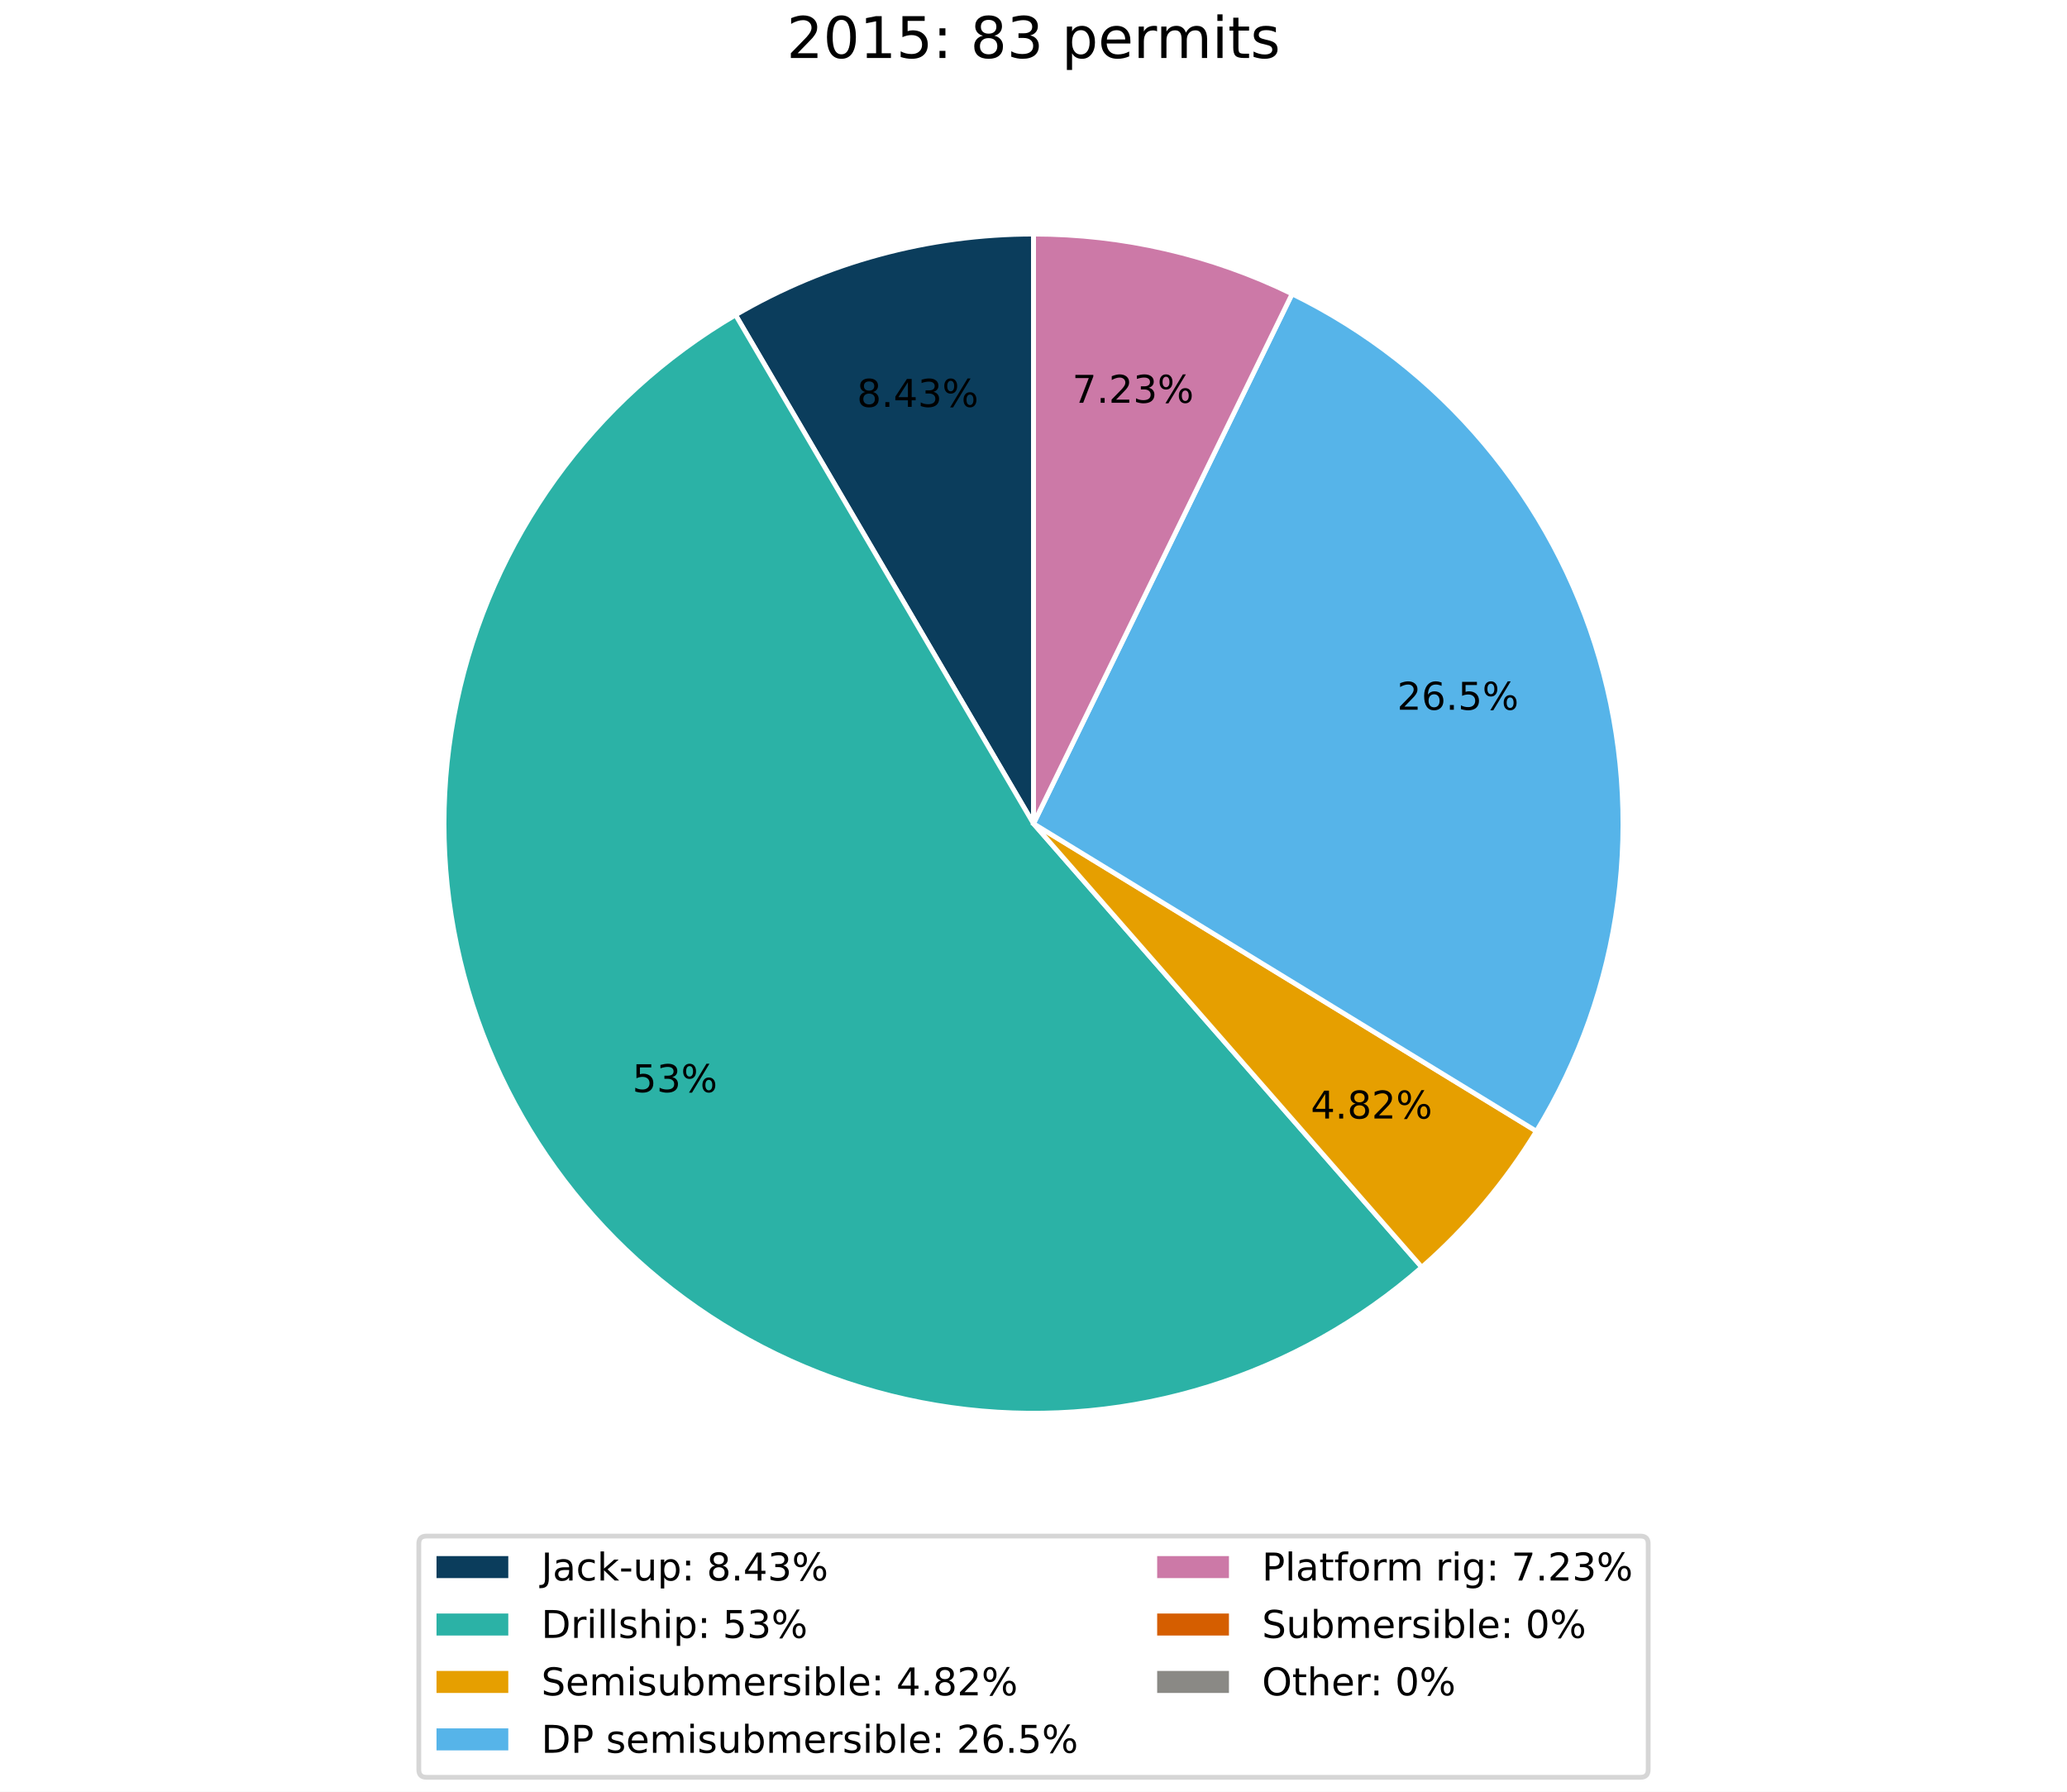
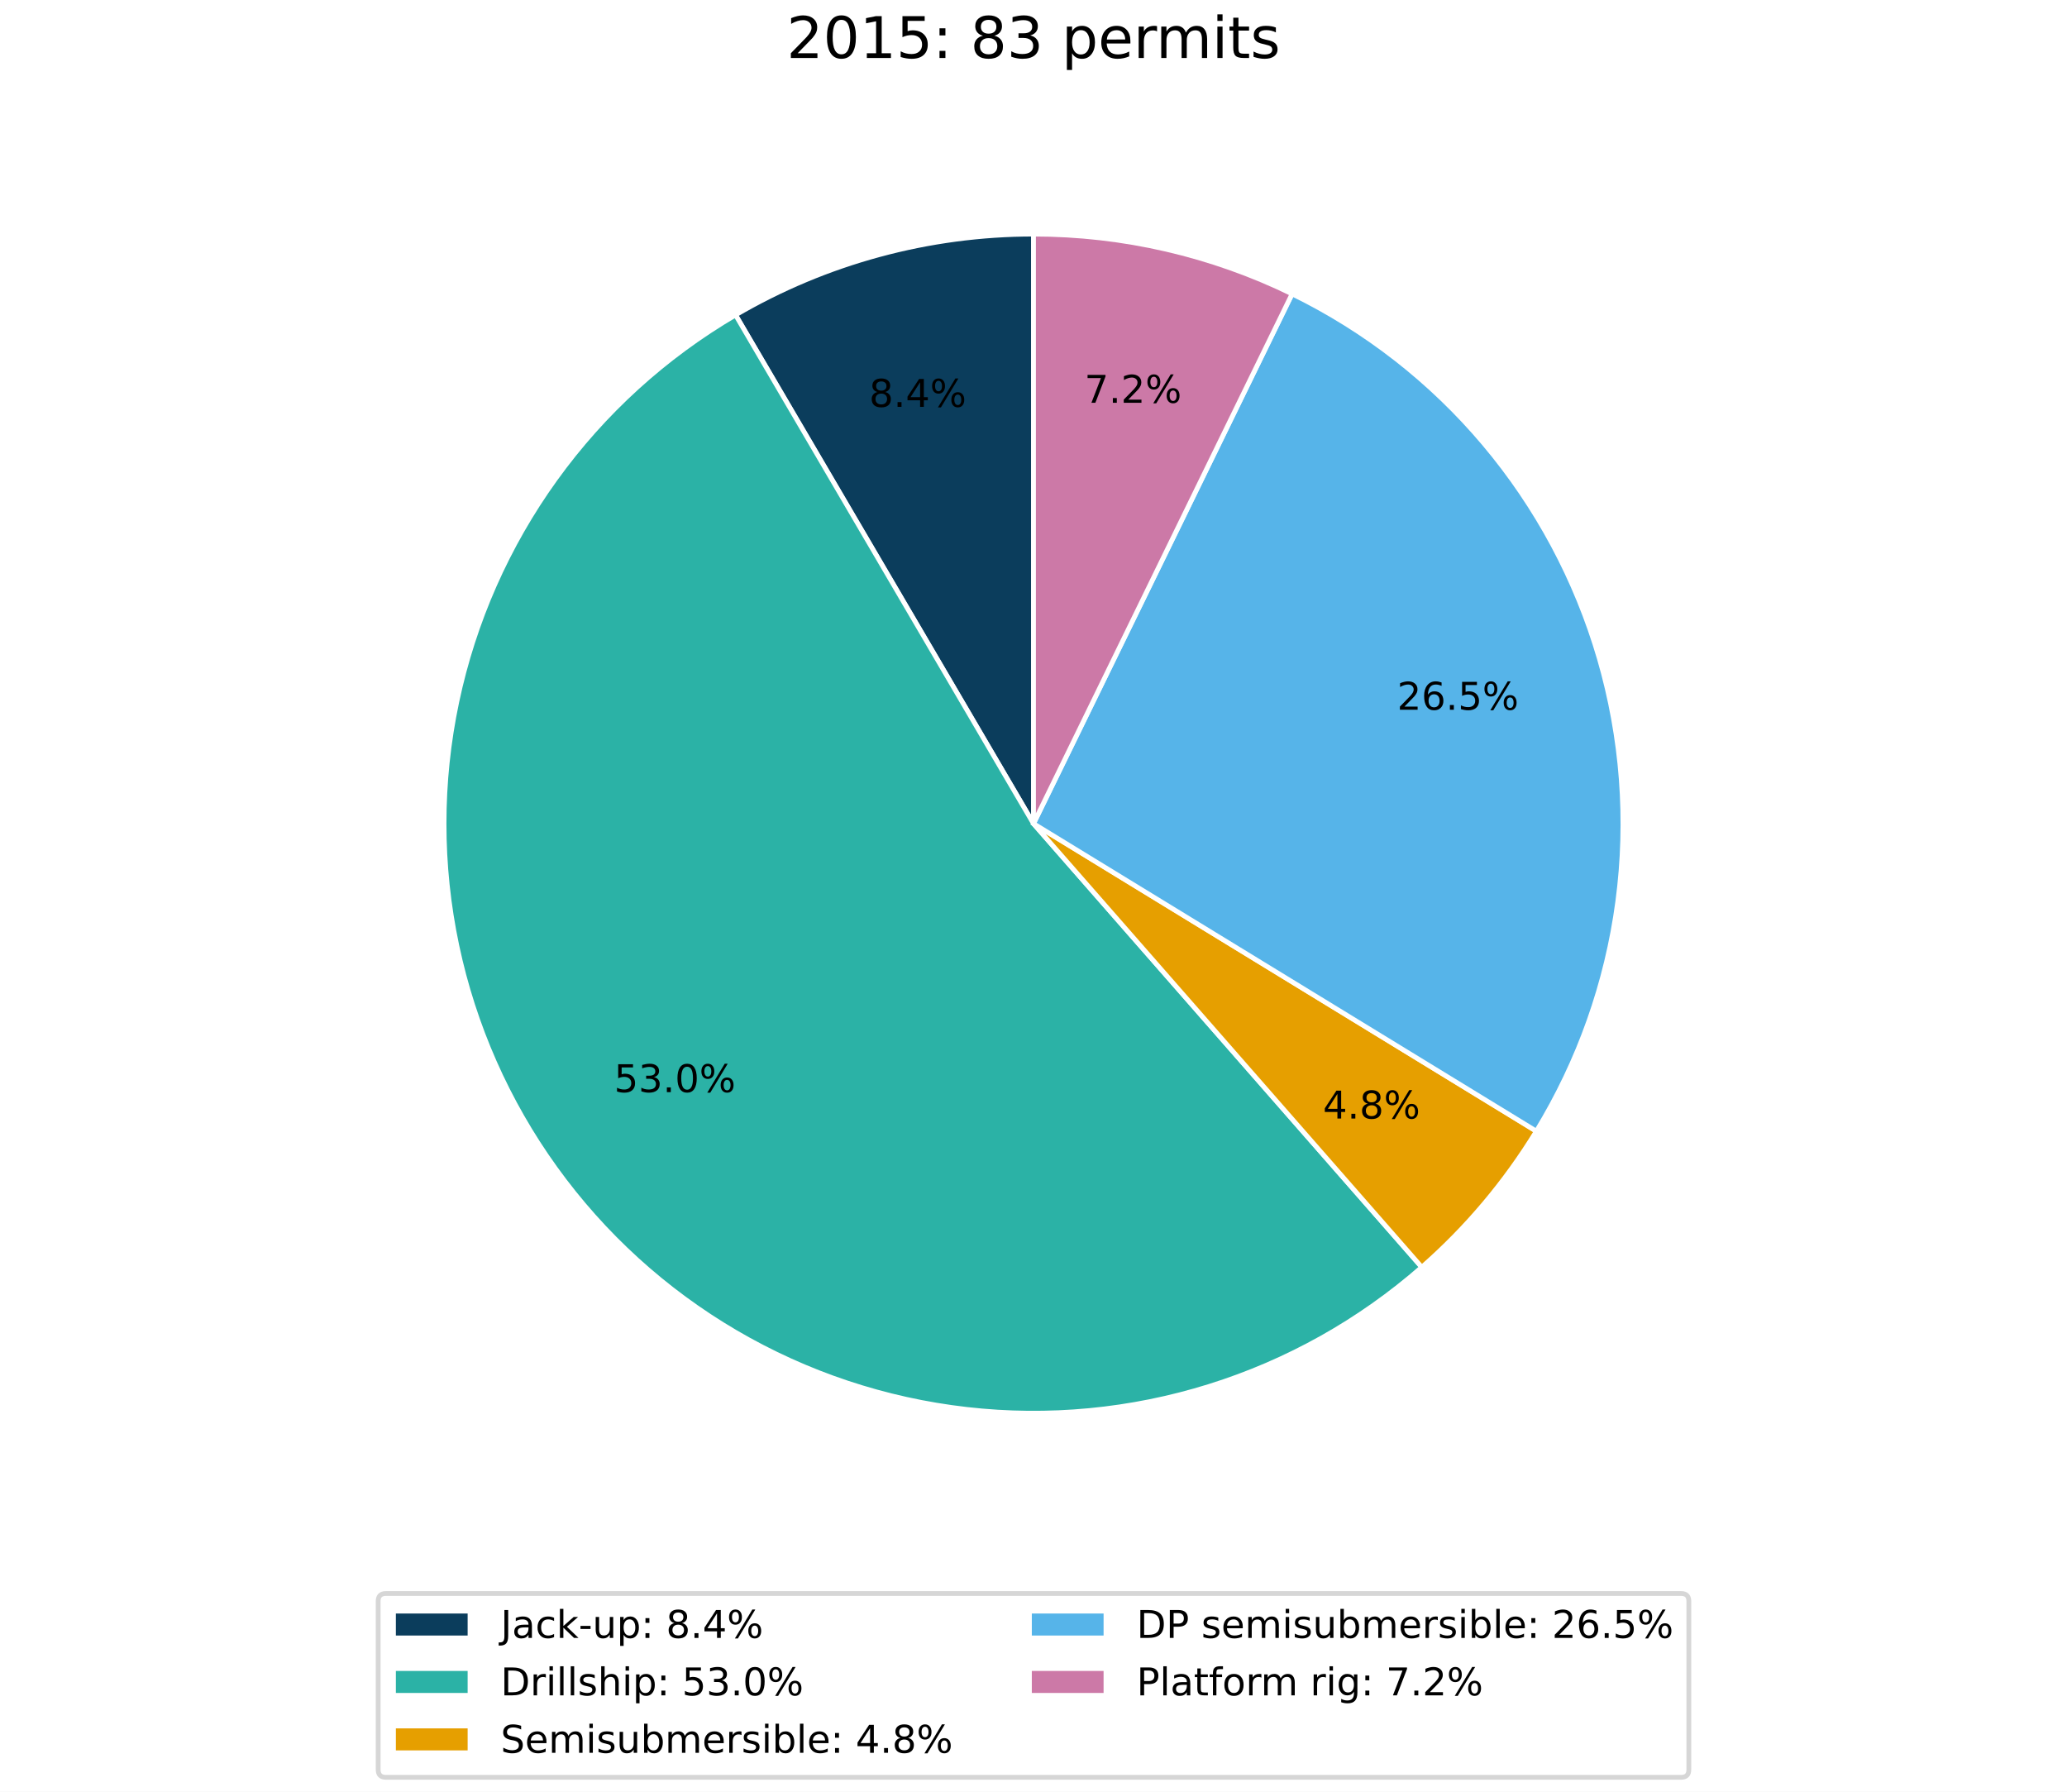
<svg xmlns="http://www.w3.org/2000/svg" xmlns:xlink="http://www.w3.org/1999/xlink" width="432pt" height="374.4pt" viewBox="0 0 432 374.4" version="1.1">
  <defs>
    <style type="text/css">*{stroke-linejoin: round; stroke-linecap: butt}</style>
  </defs>
  <g id="figure_1">
    <g id="patch_1">
      <path d="M 0 374.4 L 432 374.4 L 432 0 L 0 0 z " style="fill: #ffffff" />
    </g>
    <g id="axes_1">
      <g id="patch_2">
        <path d="M 216 48.917 C 205.104 48.917 194.256 50.363 183.74 53.216 C 173.224 56.069 163.132 60.305 153.731 65.813 L 216 172.112 z " style="fill: #0b3d5c; stroke: #ffffff; stroke-linejoin: miter" />
      </g>
      <g id="patch_3">
        <path d="M 153.731 65.813 C 138.925 74.486 126.093 86.158 116.06 100.078 C 106.026 113.998 99.011 129.862 95.465 146.651 C 91.918 163.44 91.918 180.785 95.465 197.574 C 99.011 214.363 106.026 230.227 116.06 244.147 C 126.093 258.067 138.925 269.739 153.731 278.412 C 168.536 287.085 184.992 292.57 202.041 294.514 C 219.09 296.459 236.358 294.82 252.737 289.703 C 269.115 284.586 284.245 276.103 297.155 264.8 L 216 172.112 z " style="fill: #2bb2a6; stroke: #ffffff; stroke-linejoin: miter" />
      </g>
      <g id="patch_4">
        <path d="M 297.155 264.8 C 301.835 260.702 306.198 256.256 310.206 251.499 C 314.215 246.743 317.857 241.689 321.102 236.382 L 216 172.112 z " style="fill: #e69f00; stroke: #ffffff; stroke-linejoin: miter" />
      </g>
      <g id="patch_5">
        <path d="M 321.102 236.382 C 330.054 221.743 335.849 205.394 338.116 188.385 C 340.382 171.376 339.071 154.08 334.265 137.608 C 329.459 121.135 321.264 105.847 310.206 92.726 C 299.149 79.604 285.471 68.937 270.052 61.408 L 216 172.112 z " style="fill: #56b4e9; stroke: #ffffff; stroke-linejoin: miter" />
      </g>
      <g id="patch_6">
        <path d="M 270.052 61.408 C 261.662 57.312 252.834 54.183 243.738 52.081 C 234.642 49.978 225.336 48.917 216 48.917 L 216 172.112 z " style="fill: #cc79a7; stroke: #ffffff; stroke-linejoin: miter" />
      </g>
-       <g id="patch_7">
-         <path d="M 216 48.917 C 216 48.917 216 48.917 216 48.917 L 216 172.112 z " style="fill: #d55e00; stroke: #ffffff; stroke-linejoin: miter" />
-       </g>
-       <g id="patch_8">
-         <path d="M 216 48.917 C 216 48.917 216 48.917 216 48.917 L 216 172.112 z " style="fill: #8a8985; stroke: #ffffff; stroke-linejoin: miter" />
-       </g>
      <g id="matplotlib.axis_1" />
      <g id="matplotlib.axis_2" />
      <g id="text_1">
-         <g transform="translate(179.0978 85.01835) scale(0.08 -0.08)">
+         <g transform="translate(181.6428 85.01835) scale(0.08 -0.08)">
          <defs>
            <path id="DejaVuSans-1b" d="M 2034 2216 Q 1584 2216 1326 1975 Q 1069 1734 1069 1313 Q 1069 891 1326 650 Q 1584 409 2034 409 Q 2484 409 2743 651 Q 3003 894 3003 1313 Q 3003 1734 2745 1975 Q 2488 2216 2034 2216 z M 1403 2484 Q 997 2584 770 2862 Q 544 3141 544 3541 Q 544 4100 942 4425 Q 1341 4750 2034 4750 Q 2731 4750 3128 4425 Q 3525 4100 3525 3541 Q 3525 3141 3298 2862 Q 3072 2584 2669 2484 Q 3125 2378 3379 2068 Q 3634 1759 3634 1313 Q 3634 634 3220 271 Q 2806 -91 2034 -91 Q 1263 -91 848 271 Q 434 634 434 1313 Q 434 1759 690 2068 Q 947 2378 1403 2484 z M 1172 3481 Q 1172 3119 1398 2916 Q 1625 2713 2034 2713 Q 2441 2713 2670 2916 Q 2900 3119 2900 3481 Q 2900 3844 2670 4047 Q 2441 4250 2034 4250 Q 1625 4250 1398 4047 Q 1172 3844 1172 3481 z " transform="scale(0.015625)" />
            <path id="DejaVuSans-11" d="M 684 794 L 1344 794 L 1344 0 L 684 0 L 684 794 z " transform="scale(0.015625)" />
            <path id="DejaVuSans-17" d="M 2419 4116 L 825 1625 L 2419 1625 L 2419 4116 z M 2253 4666 L 3047 4666 L 3047 1625 L 3713 1625 L 3713 1100 L 3047 1100 L 3047 0 L 2419 0 L 2419 1100 L 313 1100 L 313 1709 L 2253 4666 z " transform="scale(0.015625)" />
-             <path id="DejaVuSans-16" d="M 2597 2516 Q 3050 2419 3304 2112 Q 3559 1806 3559 1356 Q 3559 666 3084 287 Q 2609 -91 1734 -91 Q 1441 -91 1130 -33 Q 819 25 488 141 L 488 750 Q 750 597 1062 519 Q 1375 441 1716 441 Q 2309 441 2620 675 Q 2931 909 2931 1356 Q 2931 1769 2642 2001 Q 2353 2234 1838 2234 L 1294 2234 L 1294 2753 L 1863 2753 Q 2328 2753 2575 2939 Q 2822 3125 2822 3475 Q 2822 3834 2567 4026 Q 2313 4219 1838 4219 Q 1578 4219 1281 4162 Q 984 4106 628 3988 L 628 4550 Q 988 4650 1302 4700 Q 1616 4750 1894 4750 Q 2613 4750 3031 4423 Q 3450 4097 3450 3541 Q 3450 3153 3228 2886 Q 3006 2619 2597 2516 z " transform="scale(0.015625)" />
            <path id="DejaVuSans-8" d="M 4653 2053 Q 4381 2053 4226 1822 Q 4072 1591 4072 1178 Q 4072 772 4226 539 Q 4381 306 4653 306 Q 4919 306 5073 539 Q 5228 772 5228 1178 Q 5228 1588 5073 1820 Q 4919 2053 4653 2053 z M 4653 2450 Q 5147 2450 5437 2106 Q 5728 1763 5728 1178 Q 5728 594 5436 251 Q 5144 -91 4653 -91 Q 4153 -91 3862 251 Q 3572 594 3572 1178 Q 3572 1766 3864 2108 Q 4156 2450 4653 2450 z M 1428 4353 Q 1159 4353 1004 4120 Q 850 3888 850 3481 Q 850 3069 1003 2837 Q 1156 2606 1428 2606 Q 1700 2606 1854 2837 Q 2009 3069 2009 3481 Q 2009 3884 1853 4118 Q 1697 4353 1428 4353 z M 4250 4750 L 4750 4750 L 1831 -91 L 1331 -91 L 4250 4750 z M 1428 4750 Q 1922 4750 2215 4408 Q 2509 4066 2509 3481 Q 2509 2891 2217 2550 Q 1925 2209 1428 2209 Q 931 2209 642 2551 Q 353 2894 353 3481 Q 353 4063 643 4406 Q 934 4750 1428 4750 z " transform="scale(0.015625)" />
          </defs>
          <use xlink:href="#DejaVuSans-1b" />
          <use xlink:href="#DejaVuSans-11" transform="translate(63.625 0)" />
          <use xlink:href="#DejaVuSans-17" transform="translate(95.40625 0)" />
-           <use xlink:href="#DejaVuSans-16" transform="translate(159.0312 0)" />
-           <use xlink:href="#DejaVuSans-8" transform="translate(222.6562 0)" />
+           <use xlink:href="#DejaVuSans-8" transform="translate(159.0312 0)" />
        </g>
      </g>
      <g id="text_2">
-         <g transform="translate(132.154 228.2166) scale(0.08 -0.08)">
+         <g transform="translate(128.3378 228.2166) scale(0.08 -0.08)">
          <defs>
            <path id="DejaVuSans-18" d="M 691 4666 L 3169 4666 L 3169 4134 L 1269 4134 L 1269 2991 Q 1406 3038 1543 3061 Q 1681 3084 1819 3084 Q 2600 3084 3056 2656 Q 3513 2228 3513 1497 Q 3513 744 3044 326 Q 2575 -91 1722 -91 Q 1428 -91 1123 -41 Q 819 9 494 109 L 494 744 Q 775 591 1075 516 Q 1375 441 1709 441 Q 2250 441 2565 725 Q 2881 1009 2881 1497 Q 2881 1984 2565 2268 Q 2250 2553 1709 2553 Q 1456 2553 1204 2497 Q 953 2441 691 2322 L 691 4666 z " transform="scale(0.015625)" />
+             <path id="DejaVuSans-16" d="M 2597 2516 Q 3050 2419 3304 2112 Q 3559 1806 3559 1356 Q 3559 666 3084 287 Q 2609 -91 1734 -91 Q 1441 -91 1130 -33 Q 819 25 488 141 L 488 750 Q 750 597 1062 519 Q 1375 441 1716 441 Q 2309 441 2620 675 Q 2931 909 2931 1356 Q 2931 1769 2642 2001 Q 2353 2234 1838 2234 L 1294 2234 L 1294 2753 L 1863 2753 Q 2328 2753 2575 2939 Q 2822 3125 2822 3475 Q 2822 3834 2567 4026 Q 2313 4219 1838 4219 Q 1578 4219 1281 4162 Q 984 4106 628 3988 L 628 4550 Q 988 4650 1302 4700 Q 1616 4750 1894 4750 Q 2613 4750 3031 4423 Q 3450 4097 3450 3541 Q 3450 3153 3228 2886 Q 3006 2619 2597 2516 z " transform="scale(0.015625)" />
+             <path id="DejaVuSans-13" d="M 2034 4250 Q 1547 4250 1301 3770 Q 1056 3291 1056 2328 Q 1056 1369 1301 889 Q 1547 409 2034 409 Q 2525 409 2770 889 Q 3016 1369 3016 2328 Q 3016 3291 2770 3770 Q 2525 4250 2034 4250 z M 2034 4750 Q 2819 4750 3233 4129 Q 3647 3509 3647 2328 Q 3647 1150 3233 529 Q 2819 -91 2034 -91 Q 1250 -91 836 529 Q 422 1150 422 2328 Q 422 3509 836 4129 Q 1250 4750 2034 4750 z " transform="scale(0.015625)" />
          </defs>
          <use xlink:href="#DejaVuSans-18" />
          <use xlink:href="#DejaVuSans-16" transform="translate(63.625 0)" />
-           <use xlink:href="#DejaVuSans-8" transform="translate(127.25 0)" />
+           <use xlink:href="#DejaVuSans-11" transform="translate(127.25 0)" />
+           <use xlink:href="#DejaVuSans-13" transform="translate(159.0312 0)" />
+           <use xlink:href="#DejaVuSans-8" transform="translate(222.6562 0)" />
        </g>
      </g>
      <g id="text_3">
-         <g transform="translate(273.9479 233.7306) scale(0.08 -0.08)">
-           <defs>
-             <path id="DejaVuSans-15" d="M 1228 531 L 3431 531 L 3431 0 L 469 0 L 469 531 Q 828 903 1448 1529 Q 2069 2156 2228 2338 Q 2531 2678 2651 2914 Q 2772 3150 2772 3378 Q 2772 3750 2511 3984 Q 2250 4219 1831 4219 Q 1534 4219 1204 4116 Q 875 4013 500 3803 L 500 4441 Q 881 4594 1212 4672 Q 1544 4750 1819 4750 Q 2544 4750 2975 4387 Q 3406 4025 3406 3419 Q 3406 3131 3298 2873 Q 3191 2616 2906 2266 Q 2828 2175 2409 1742 Q 1991 1309 1228 531 z " transform="scale(0.015625)" />
-           </defs>
+         <g transform="translate(276.4929 233.7306) scale(0.08 -0.08)">
          <use xlink:href="#DejaVuSans-17" />
          <use xlink:href="#DejaVuSans-11" transform="translate(63.625 0)" />
          <use xlink:href="#DejaVuSans-1b" transform="translate(95.40625 0)" />
-           <use xlink:href="#DejaVuSans-15" transform="translate(159.0312 0)" />
-           <use xlink:href="#DejaVuSans-8" transform="translate(222.6562 0)" />
+           <use xlink:href="#DejaVuSans-8" transform="translate(159.0312 0)" />
        </g>
      </g>
      <g id="text_4">
        <g transform="translate(291.9915 148.3121) scale(0.08 -0.08)">
          <defs>
+             <path id="DejaVuSans-15" d="M 1228 531 L 3431 531 L 3431 0 L 469 0 L 469 531 Q 828 903 1448 1529 Q 2069 2156 2228 2338 Q 2531 2678 2651 2914 Q 2772 3150 2772 3378 Q 2772 3750 2511 3984 Q 2250 4219 1831 4219 Q 1534 4219 1204 4116 Q 875 4013 500 3803 L 500 4441 Q 881 4594 1212 4672 Q 1544 4750 1819 4750 Q 2544 4750 2975 4387 Q 3406 4025 3406 3419 Q 3406 3131 3298 2873 Q 3191 2616 2906 2266 Q 2828 2175 2409 1742 Q 1991 1309 1228 531 z " transform="scale(0.015625)" />
            <path id="DejaVuSans-19" d="M 2113 2584 Q 1688 2584 1439 2293 Q 1191 2003 1191 1497 Q 1191 994 1439 701 Q 1688 409 2113 409 Q 2538 409 2786 701 Q 3034 994 3034 1497 Q 3034 2003 2786 2293 Q 2538 2584 2113 2584 z M 3366 4563 L 3366 3988 Q 3128 4100 2886 4159 Q 2644 4219 2406 4219 Q 1781 4219 1451 3797 Q 1122 3375 1075 2522 Q 1259 2794 1537 2939 Q 1816 3084 2150 3084 Q 2853 3084 3261 2657 Q 3669 2231 3669 1497 Q 3669 778 3244 343 Q 2819 -91 2113 -91 Q 1303 -91 875 529 Q 447 1150 447 2328 Q 447 3434 972 4092 Q 1497 4750 2381 4750 Q 2619 4750 2861 4703 Q 3103 4656 3366 4563 z " transform="scale(0.015625)" />
          </defs>
          <use xlink:href="#DejaVuSans-15" />
          <use xlink:href="#DejaVuSans-19" transform="translate(63.625 0)" />
          <use xlink:href="#DejaVuSans-11" transform="translate(127.25 0)" />
          <use xlink:href="#DejaVuSans-18" transform="translate(159.0312 0)" />
          <use xlink:href="#DejaVuSans-8" transform="translate(222.6562 0)" />
        </g>
      </g>
      <g id="text_5">
-         <g transform="translate(224.0967 84.16663) scale(0.08 -0.08)">
+         <g transform="translate(226.6417 84.16663) scale(0.08 -0.08)">
          <defs>
            <path id="DejaVuSans-1a" d="M 525 4666 L 3525 4666 L 3525 4397 L 1831 0 L 1172 0 L 2766 4134 L 525 4134 L 525 4666 z " transform="scale(0.015625)" />
          </defs>
          <use xlink:href="#DejaVuSans-1a" />
          <use xlink:href="#DejaVuSans-11" transform="translate(63.625 0)" />
          <use xlink:href="#DejaVuSans-15" transform="translate(95.40625 0)" />
-           <use xlink:href="#DejaVuSans-16" transform="translate(159.0312 0)" />
-           <use xlink:href="#DejaVuSans-8" transform="translate(222.6562 0)" />
+           <use xlink:href="#DejaVuSans-8" transform="translate(159.0312 0)" />
        </g>
      </g>
      <g id="text_6">
        <g transform="translate(164.4084 12.11837) scale(0.12 -0.12)">
          <defs>
-             <path id="DejaVuSans-13" d="M 2034 4250 Q 1547 4250 1301 3770 Q 1056 3291 1056 2328 Q 1056 1369 1301 889 Q 1547 409 2034 409 Q 2525 409 2770 889 Q 3016 1369 3016 2328 Q 3016 3291 2770 3770 Q 2525 4250 2034 4250 z M 2034 4750 Q 2819 4750 3233 4129 Q 3647 3509 3647 2328 Q 3647 1150 3233 529 Q 2819 -91 2034 -91 Q 1250 -91 836 529 Q 422 1150 422 2328 Q 422 3509 836 4129 Q 1250 4750 2034 4750 z " transform="scale(0.015625)" />
            <path id="DejaVuSans-14" d="M 794 531 L 1825 531 L 1825 4091 L 703 3866 L 703 4441 L 1819 4666 L 2450 4666 L 2450 531 L 3481 531 L 3481 0 L 794 0 L 794 531 z " transform="scale(0.015625)" />
            <path id="DejaVuSans-1d" d="M 750 794 L 1409 794 L 1409 0 L 750 0 L 750 794 z M 750 3309 L 1409 3309 L 1409 2516 L 750 2516 L 750 3309 z " transform="scale(0.015625)" />
            <path id="DejaVuSans-3" transform="scale(0.015625)" />
            <path id="DejaVuSans-53" d="M 1159 525 L 1159 -1331 L 581 -1331 L 581 3500 L 1159 3500 L 1159 2969 Q 1341 3281 1617 3432 Q 1894 3584 2278 3584 Q 2916 3584 3314 3078 Q 3713 2572 3713 1747 Q 3713 922 3314 415 Q 2916 -91 2278 -91 Q 1894 -91 1617 61 Q 1341 213 1159 525 z M 3116 1747 Q 3116 2381 2855 2742 Q 2594 3103 2138 3103 Q 1681 3103 1420 2742 Q 1159 2381 1159 1747 Q 1159 1113 1420 752 Q 1681 391 2138 391 Q 2594 391 2855 752 Q 3116 1113 3116 1747 z " transform="scale(0.015625)" />
            <path id="DejaVuSans-48" d="M 3597 1894 L 3597 1613 L 953 1613 Q 991 1019 1311 708 Q 1631 397 2203 397 Q 2534 397 2845 478 Q 3156 559 3463 722 L 3463 178 Q 3153 47 2828 -22 Q 2503 -91 2169 -91 Q 1331 -91 842 396 Q 353 884 353 1716 Q 353 2575 817 3079 Q 1281 3584 2069 3584 Q 2775 3584 3186 3129 Q 3597 2675 3597 1894 z M 3022 2063 Q 3016 2534 2758 2815 Q 2500 3097 2075 3097 Q 1594 3097 1305 2825 Q 1016 2553 972 2059 L 3022 2063 z " transform="scale(0.015625)" />
            <path id="DejaVuSans-55" d="M 2631 2963 Q 2534 3019 2420 3045 Q 2306 3072 2169 3072 Q 1681 3072 1420 2755 Q 1159 2438 1159 1844 L 1159 0 L 581 0 L 581 3500 L 1159 3500 L 1159 2956 Q 1341 3275 1631 3429 Q 1922 3584 2338 3584 Q 2397 3584 2469 3576 Q 2541 3569 2628 3553 L 2631 2963 z " transform="scale(0.015625)" />
            <path id="DejaVuSans-50" d="M 3328 2828 Q 3544 3216 3844 3400 Q 4144 3584 4550 3584 Q 5097 3584 5394 3201 Q 5691 2819 5691 2113 L 5691 0 L 5113 0 L 5113 2094 Q 5113 2597 4934 2840 Q 4756 3084 4391 3084 Q 3944 3084 3684 2787 Q 3425 2491 3425 1978 L 3425 0 L 2847 0 L 2847 2094 Q 2847 2600 2669 2842 Q 2491 3084 2119 3084 Q 1678 3084 1418 2786 Q 1159 2488 1159 1978 L 1159 0 L 581 0 L 581 3500 L 1159 3500 L 1159 2956 Q 1356 3278 1631 3431 Q 1906 3584 2284 3584 Q 2666 3584 2933 3390 Q 3200 3197 3328 2828 z " transform="scale(0.015625)" />
            <path id="DejaVuSans-4c" d="M 603 3500 L 1178 3500 L 1178 0 L 603 0 L 603 3500 z M 603 4863 L 1178 4863 L 1178 4134 L 603 4134 L 603 4863 z " transform="scale(0.015625)" />
            <path id="DejaVuSans-57" d="M 1172 4494 L 1172 3500 L 2356 3500 L 2356 3053 L 1172 3053 L 1172 1153 Q 1172 725 1289 603 Q 1406 481 1766 481 L 2356 481 L 2356 0 L 1766 0 Q 1100 0 847 248 Q 594 497 594 1153 L 594 3053 L 172 3053 L 172 3500 L 594 3500 L 594 4494 L 1172 4494 z " transform="scale(0.015625)" />
            <path id="DejaVuSans-56" d="M 2834 3397 L 2834 2853 Q 2591 2978 2328 3040 Q 2066 3103 1784 3103 Q 1356 3103 1142 2972 Q 928 2841 928 2578 Q 928 2378 1081 2264 Q 1234 2150 1697 2047 L 1894 2003 Q 2506 1872 2764 1633 Q 3022 1394 3022 966 Q 3022 478 2636 193 Q 2250 -91 1575 -91 Q 1294 -91 989 -36 Q 684 19 347 128 L 347 722 Q 666 556 975 473 Q 1284 391 1588 391 Q 1994 391 2212 530 Q 2431 669 2431 922 Q 2431 1156 2273 1281 Q 2116 1406 1581 1522 L 1381 1569 Q 847 1681 609 1914 Q 372 2147 372 2553 Q 372 3047 722 3315 Q 1072 3584 1716 3584 Q 2034 3584 2315 3537 Q 2597 3491 2834 3397 z " transform="scale(0.015625)" />
          </defs>
          <use xlink:href="#DejaVuSans-15" />
          <use xlink:href="#DejaVuSans-13" transform="translate(63.625 0)" />
          <use xlink:href="#DejaVuSans-14" transform="translate(127.25 0)" />
          <use xlink:href="#DejaVuSans-18" transform="translate(190.875 0)" />
          <use xlink:href="#DejaVuSans-1d" transform="translate(254.5 0)" />
          <use xlink:href="#DejaVuSans-3" transform="translate(288.1875 0)" />
          <use xlink:href="#DejaVuSans-1b" transform="translate(319.9688 0)" />
          <use xlink:href="#DejaVuSans-16" transform="translate(383.5938 0)" />
          <use xlink:href="#DejaVuSans-3" transform="translate(447.2188 0)" />
          <use xlink:href="#DejaVuSans-53" transform="translate(479 0)" />
          <use xlink:href="#DejaVuSans-48" transform="translate(542.4844 0)" />
          <use xlink:href="#DejaVuSans-55" transform="translate(604.0156 0)" />
          <use xlink:href="#DejaVuSans-50" transform="translate(643.375 0)" />
          <use xlink:href="#DejaVuSans-4c" transform="translate(740.7812 0)" />
          <use xlink:href="#DejaVuSans-57" transform="translate(768.5625 0)" />
          <use xlink:href="#DejaVuSans-56" transform="translate(807.7656 0)" />
        </g>
      </g>
      <g id="legend_1">
-         <g id="patch_9">
-           <path d="M 89.131 371.385 L 342.869 371.385 Q 344.469 371.385 344.469 369.785 L 344.469 322.582 Q 344.469 320.982 342.869 320.982 L 89.131 320.982 Q 87.531 320.982 87.531 322.582 L 87.531 369.785 Q 87.531 371.385 89.131 371.385 z " style="fill: #ffffff; opacity: 0.8; stroke: #cccccc; stroke-linejoin: miter" />
-         </g>
-         <g id="patch_10">
-           <path d="M 90.731 330.261 L 106.731 330.261 L 106.731 324.661 L 90.731 324.661 z " style="fill: #0b3d5c; stroke: #ffffff; stroke-linejoin: miter" />
+         <g id="patch_7">
+           <path d="M 80.636 371.385 L 351.364 371.385 Q 352.964 371.385 352.964 369.785 L 352.964 334.583 Q 352.964 332.983 351.364 332.983 L 80.636 332.983 Q 79.036 332.983 79.036 334.583 L 79.036 369.785 Q 79.036 371.385 80.636 371.385 z " style="fill: #ffffff; opacity: 0.8; stroke: #cccccc; stroke-linejoin: miter" />
+         </g>
+         <g id="patch_8">
+           <path d="M 82.236 342.262 L 98.236 342.262 L 98.236 336.662 L 82.236 336.662 z " style="fill: #0b3d5c; stroke: #ffffff; stroke-linejoin: miter" />
        </g>
        <g id="text_7">
-           <g transform="translate(113.1312 330.261) scale(0.08 -0.08)">
+           <g transform="translate(104.6363 342.2616) scale(0.08 -0.08)">
            <defs>
              <path id="DejaVuSans-2d" d="M 628 4666 L 1259 4666 L 1259 325 Q 1259 -519 939 -900 Q 619 -1281 -91 -1281 L -331 -1281 L -331 -750 L -134 -750 Q 284 -750 456 -515 Q 628 -281 628 325 L 628 4666 z " transform="scale(0.015625)" />
              <path id="DejaVuSans-44" d="M 2194 1759 Q 1497 1759 1228 1600 Q 959 1441 959 1056 Q 959 750 1161 570 Q 1363 391 1709 391 Q 2188 391 2477 730 Q 2766 1069 2766 1631 L 2766 1759 L 2194 1759 z M 3341 1997 L 3341 0 L 2766 0 L 2766 531 Q 2569 213 2275 61 Q 1981 -91 1556 -91 Q 1019 -91 701 211 Q 384 513 384 1019 Q 384 1609 779 1909 Q 1175 2209 1959 2209 L 2766 2209 L 2766 2266 Q 2766 2663 2505 2880 Q 2244 3097 1772 3097 Q 1472 3097 1187 3025 Q 903 2953 641 2809 L 641 3341 Q 956 3463 1253 3523 Q 1550 3584 1831 3584 Q 2591 3584 2966 3190 Q 3341 2797 3341 1997 z " transform="scale(0.015625)" />
              <path id="DejaVuSans-46" d="M 3122 3366 L 3122 2828 Q 2878 2963 2633 3030 Q 2388 3097 2138 3097 Q 1578 3097 1268 2742 Q 959 2388 959 1747 Q 959 1106 1268 751 Q 1578 397 2138 397 Q 2388 397 2633 464 Q 2878 531 3122 666 L 3122 134 Q 2881 22 2623 -34 Q 2366 -91 2075 -91 Q 1284 -91 818 406 Q 353 903 353 1747 Q 353 2603 823 3093 Q 1294 3584 2113 3584 Q 2378 3584 2631 3529 Q 2884 3475 3122 3366 z " transform="scale(0.015625)" />
              <path id="DejaVuSans-4e" d="M 581 4863 L 1159 4863 L 1159 1991 L 2875 3500 L 3609 3500 L 1753 1863 L 3688 0 L 2938 0 L 1159 1709 L 1159 0 L 581 0 L 581 4863 z " transform="scale(0.015625)" />
              <path id="DejaVuSans-10" d="M 313 2009 L 1997 2009 L 1997 1497 L 313 1497 L 313 2009 z " transform="scale(0.015625)" />
              <path id="DejaVuSans-58" d="M 544 1381 L 544 3500 L 1119 3500 L 1119 1403 Q 1119 906 1312 657 Q 1506 409 1894 409 Q 2359 409 2629 706 Q 2900 1003 2900 1516 L 2900 3500 L 3475 3500 L 3475 0 L 2900 0 L 2900 538 Q 2691 219 2414 64 Q 2138 -91 1772 -91 Q 1169 -91 856 284 Q 544 659 544 1381 z M 1991 3584 L 1991 3584 z " transform="scale(0.015625)" />
            </defs>
            <use xlink:href="#DejaVuSans-2d" />
            <use xlink:href="#DejaVuSans-44" transform="translate(29.5 0)" />
            <use xlink:href="#DejaVuSans-46" transform="translate(90.78125 0)" />
            <use xlink:href="#DejaVuSans-4e" transform="translate(145.7656 0)" />
            <use xlink:href="#DejaVuSans-10" transform="translate(203.6719 0)" />
            <use xlink:href="#DejaVuSans-58" transform="translate(239.75 0)" />
            <use xlink:href="#DejaVuSans-53" transform="translate(303.125 0)" />
            <use xlink:href="#DejaVuSans-1d" transform="translate(366.6094 0)" />
            <use xlink:href="#DejaVuSans-3" transform="translate(400.2969 0)" />
            <use xlink:href="#DejaVuSans-1b" transform="translate(432.0781 0)" />
            <use xlink:href="#DejaVuSans-11" transform="translate(495.7031 0)" />
            <use xlink:href="#DejaVuSans-17" transform="translate(527.4844 0)" />
-             <use xlink:href="#DejaVuSans-16" transform="translate(591.1094 0)" />
-             <use xlink:href="#DejaVuSans-8" transform="translate(654.7344 0)" />
-           </g>
-         </g>
-         <g id="patch_11">
-           <path d="M 90.731 342.262 L 106.731 342.262 L 106.731 336.662 L 90.731 336.662 z " style="fill: #2bb2a6; stroke: #ffffff; stroke-linejoin: miter" />
+             <use xlink:href="#DejaVuSans-8" transform="translate(591.1094 0)" />
+           </g>
+         </g>
+         <g id="patch_9">
+           <path d="M 82.236 354.262 L 98.236 354.262 L 98.236 348.662 L 82.236 348.662 z " style="fill: #2bb2a6; stroke: #ffffff; stroke-linejoin: miter" />
        </g>
        <g id="text_8">
-           <g transform="translate(113.1312 342.2616) scale(0.08 -0.08)">
+           <g transform="translate(104.6363 354.2622) scale(0.08 -0.08)">
            <defs>
              <path id="DejaVuSans-27" d="M 1259 4147 L 1259 519 L 2022 519 Q 2988 519 3436 956 Q 3884 1394 3884 2338 Q 3884 3275 3436 3711 Q 2988 4147 2022 4147 L 1259 4147 z M 628 4666 L 1925 4666 Q 3281 4666 3915 4102 Q 4550 3538 4550 2338 Q 4550 1131 3912 565 Q 3275 0 1925 0 L 628 0 L 628 4666 z " transform="scale(0.015625)" />
              <path id="DejaVuSans-4f" d="M 603 4863 L 1178 4863 L 1178 0 L 603 0 L 603 4863 z " transform="scale(0.015625)" />
              <path id="DejaVuSans-4b" d="M 3513 2113 L 3513 0 L 2938 0 L 2938 2094 Q 2938 2591 2744 2837 Q 2550 3084 2163 3084 Q 1697 3084 1428 2787 Q 1159 2491 1159 1978 L 1159 0 L 581 0 L 581 4863 L 1159 4863 L 1159 2956 Q 1366 3272 1645 3428 Q 1925 3584 2291 3584 Q 2894 3584 3203 3211 Q 3513 2838 3513 2113 z " transform="scale(0.015625)" />
            </defs>
            <use xlink:href="#DejaVuSans-27" />
            <use xlink:href="#DejaVuSans-55" transform="translate(77 0)" />
            <use xlink:href="#DejaVuSans-4c" transform="translate(118.1094 0)" />
            <use xlink:href="#DejaVuSans-4f" transform="translate(145.8906 0)" />
            <use xlink:href="#DejaVuSans-4f" transform="translate(173.6719 0)" />
            <use xlink:href="#DejaVuSans-56" transform="translate(201.4531 0)" />
            <use xlink:href="#DejaVuSans-4b" transform="translate(253.5469 0)" />
            <use xlink:href="#DejaVuSans-4c" transform="translate(316.9219 0)" />
            <use xlink:href="#DejaVuSans-53" transform="translate(344.7031 0)" />
            <use xlink:href="#DejaVuSans-1d" transform="translate(408.1875 0)" />
            <use xlink:href="#DejaVuSans-3" transform="translate(441.875 0)" />
            <use xlink:href="#DejaVuSans-18" transform="translate(473.6562 0)" />
            <use xlink:href="#DejaVuSans-16" transform="translate(537.2812 0)" />
-             <use xlink:href="#DejaVuSans-8" transform="translate(600.9062 0)" />
-           </g>
-         </g>
-         <g id="patch_12">
-           <path d="M 90.731 354.262 L 106.731 354.262 L 106.731 348.662 L 90.731 348.662 z " style="fill: #e69f00; stroke: #ffffff; stroke-linejoin: miter" />
+             <use xlink:href="#DejaVuSans-11" transform="translate(600.9062 0)" />
+             <use xlink:href="#DejaVuSans-13" transform="translate(632.6875 0)" />
+             <use xlink:href="#DejaVuSans-8" transform="translate(696.3125 0)" />
+           </g>
+         </g>
+         <g id="patch_10">
+           <path d="M 82.236 366.263 L 98.236 366.263 L 98.236 360.663 L 82.236 360.663 z " style="fill: #e69f00; stroke: #ffffff; stroke-linejoin: miter" />
        </g>
        <g id="text_9">
-           <g transform="translate(113.1312 354.2622) scale(0.08 -0.08)">
+           <g transform="translate(104.6363 366.2629) scale(0.08 -0.08)">
            <defs>
              <path id="DejaVuSans-36" d="M 3425 4513 L 3425 3897 Q 3066 4069 2747 4153 Q 2428 4238 2131 4238 Q 1616 4238 1336 4038 Q 1056 3838 1056 3469 Q 1056 3159 1242 3001 Q 1428 2844 1947 2747 L 2328 2669 Q 3034 2534 3370 2195 Q 3706 1856 3706 1288 Q 3706 609 3251 259 Q 2797 -91 1919 -91 Q 1588 -91 1214 -16 Q 841 59 441 206 L 441 856 Q 825 641 1194 531 Q 1563 422 1919 422 Q 2459 422 2753 634 Q 3047 847 3047 1241 Q 3047 1584 2836 1778 Q 2625 1972 2144 2069 L 1759 2144 Q 1053 2284 737 2584 Q 422 2884 422 3419 Q 422 4038 858 4394 Q 1294 4750 2059 4750 Q 2388 4750 2728 4690 Q 3069 4631 3425 4513 z " transform="scale(0.015625)" />
              <path id="DejaVuSans-45" d="M 3116 1747 Q 3116 2381 2855 2742 Q 2594 3103 2138 3103 Q 1681 3103 1420 2742 Q 1159 2381 1159 1747 Q 1159 1113 1420 752 Q 1681 391 2138 391 Q 2594 391 2855 752 Q 3116 1113 3116 1747 z M 1159 2969 Q 1341 3281 1617 3432 Q 1894 3584 2278 3584 Q 2916 3584 3314 3078 Q 3713 2572 3713 1747 Q 3713 922 3314 415 Q 2916 -91 2278 -91 Q 1894 -91 1617 61 Q 1341 213 1159 525 L 1159 0 L 581 0 L 581 4863 L 1159 4863 L 1159 2969 z " transform="scale(0.015625)" />
            </defs>
            <use xlink:href="#DejaVuSans-36" />
            <use xlink:href="#DejaVuSans-48" transform="translate(63.48438 0)" />
            <use xlink:href="#DejaVuSans-50" transform="translate(125.0156 0)" />
            <use xlink:href="#DejaVuSans-4c" transform="translate(222.4219 0)" />
            <use xlink:href="#DejaVuSans-56" transform="translate(250.2031 0)" />
            <use xlink:href="#DejaVuSans-58" transform="translate(302.2969 0)" />
            <use xlink:href="#DejaVuSans-45" transform="translate(365.6719 0)" />
            <use xlink:href="#DejaVuSans-50" transform="translate(429.1562 0)" />
            <use xlink:href="#DejaVuSans-48" transform="translate(526.5625 0)" />
            <use xlink:href="#DejaVuSans-55" transform="translate(588.0938 0)" />
            <use xlink:href="#DejaVuSans-56" transform="translate(629.2031 0)" />
            <use xlink:href="#DejaVuSans-4c" transform="translate(681.2969 0)" />
            <use xlink:href="#DejaVuSans-45" transform="translate(709.0781 0)" />
            <use xlink:href="#DejaVuSans-4f" transform="translate(772.5625 0)" />
            <use xlink:href="#DejaVuSans-48" transform="translate(800.3438 0)" />
            <use xlink:href="#DejaVuSans-1d" transform="translate(861.875 0)" />
            <use xlink:href="#DejaVuSans-3" transform="translate(895.5625 0)" />
            <use xlink:href="#DejaVuSans-17" transform="translate(927.3438 0)" />
            <use xlink:href="#DejaVuSans-11" transform="translate(990.9688 0)" />
            <use xlink:href="#DejaVuSans-1b" transform="translate(1022.75 0)" />
-             <use xlink:href="#DejaVuSans-15" transform="translate(1086.375 0)" />
-             <use xlink:href="#DejaVuSans-8" transform="translate(1150 0)" />
-           </g>
-         </g>
-         <g id="patch_13">
-           <path d="M 90.731 366.263 L 106.731 366.263 L 106.731 360.663 L 90.731 360.663 z " style="fill: #56b4e9; stroke: #ffffff; stroke-linejoin: miter" />
+             <use xlink:href="#DejaVuSans-8" transform="translate(1086.375 0)" />
+           </g>
+         </g>
+         <g id="patch_11">
+           <path d="M 215.148 342.262 L 231.148 342.262 L 231.148 336.662 L 215.148 336.662 z " style="fill: #56b4e9; stroke: #ffffff; stroke-linejoin: miter" />
        </g>
        <g id="text_10">
-           <g transform="translate(113.1312 366.2629) scale(0.08 -0.08)">
+           <g transform="translate(237.5475 342.2616) scale(0.08 -0.08)">
            <defs>
              <path id="DejaVuSans-33" d="M 1259 4147 L 1259 2394 L 2053 2394 Q 2494 2394 2734 2622 Q 2975 2850 2975 3272 Q 2975 3691 2734 3919 Q 2494 4147 2053 4147 L 1259 4147 z M 628 4666 L 2053 4666 Q 2838 4666 3239 4311 Q 3641 3956 3641 3272 Q 3641 2581 3239 2228 Q 2838 1875 2053 1875 L 1259 1875 L 1259 0 L 628 0 L 628 4666 z " transform="scale(0.015625)" />
            </defs>
            <use xlink:href="#DejaVuSans-27" />
            <use xlink:href="#DejaVuSans-33" transform="translate(77 0)" />
            <use xlink:href="#DejaVuSans-3" transform="translate(137.2969 0)" />
            <use xlink:href="#DejaVuSans-56" transform="translate(169.0781 0)" />
            <use xlink:href="#DejaVuSans-48" transform="translate(221.1719 0)" />
            <use xlink:href="#DejaVuSans-50" transform="translate(282.7031 0)" />
            <use xlink:href="#DejaVuSans-4c" transform="translate(380.1094 0)" />
            <use xlink:href="#DejaVuSans-56" transform="translate(407.8906 0)" />
            <use xlink:href="#DejaVuSans-58" transform="translate(459.9844 0)" />
            <use xlink:href="#DejaVuSans-45" transform="translate(523.3594 0)" />
            <use xlink:href="#DejaVuSans-50" transform="translate(586.8438 0)" />
            <use xlink:href="#DejaVuSans-48" transform="translate(684.25 0)" />
            <use xlink:href="#DejaVuSans-55" transform="translate(745.7812 0)" />
            <use xlink:href="#DejaVuSans-56" transform="translate(786.8906 0)" />
            <use xlink:href="#DejaVuSans-4c" transform="translate(838.9844 0)" />
            <use xlink:href="#DejaVuSans-45" transform="translate(866.7656 0)" />
            <use xlink:href="#DejaVuSans-4f" transform="translate(930.25 0)" />
            <use xlink:href="#DejaVuSans-48" transform="translate(958.0312 0)" />
            <use xlink:href="#DejaVuSans-1d" transform="translate(1019.562 0)" />
            <use xlink:href="#DejaVuSans-3" transform="translate(1053.25 0)" />
            <use xlink:href="#DejaVuSans-15" transform="translate(1085.031 0)" />
            <use xlink:href="#DejaVuSans-19" transform="translate(1148.656 0)" />
            <use xlink:href="#DejaVuSans-11" transform="translate(1212.281 0)" />
            <use xlink:href="#DejaVuSans-18" transform="translate(1244.062 0)" />
            <use xlink:href="#DejaVuSans-8" transform="translate(1307.688 0)" />
          </g>
        </g>
-         <g id="patch_14">
-           <path d="M 241.347 330.261 L 257.348 330.261 L 257.348 324.661 L 241.347 324.661 z " style="fill: #cc79a7; stroke: #ffffff; stroke-linejoin: miter" />
+         <g id="patch_12">
+           <path d="M 215.148 354.262 L 231.148 354.262 L 231.148 348.662 L 215.148 348.662 z " style="fill: #cc79a7; stroke: #ffffff; stroke-linejoin: miter" />
        </g>
        <g id="text_11">
-           <g transform="translate(263.7475 330.261) scale(0.08 -0.08)">
+           <g transform="translate(237.5475 354.2622) scale(0.08 -0.08)">
            <defs>
              <path id="DejaVuSans-49" d="M 2375 4863 L 2375 4384 L 1825 4384 Q 1516 4384 1395 4259 Q 1275 4134 1275 3809 L 1275 3500 L 2222 3500 L 2222 3053 L 1275 3053 L 1275 0 L 697 0 L 697 3053 L 147 3053 L 147 3500 L 697 3500 L 697 3744 Q 697 4328 969 4595 Q 1241 4863 1831 4863 L 2375 4863 z " transform="scale(0.015625)" />
              <path id="DejaVuSans-52" d="M 1959 3097 Q 1497 3097 1228 2736 Q 959 2375 959 1747 Q 959 1119 1226 758 Q 1494 397 1959 397 Q 2419 397 2687 759 Q 2956 1122 2956 1747 Q 2956 2369 2687 2733 Q 2419 3097 1959 3097 z M 1959 3584 Q 2709 3584 3137 3096 Q 3566 2609 3566 1747 Q 3566 888 3137 398 Q 2709 -91 1959 -91 Q 1206 -91 779 398 Q 353 888 353 1747 Q 353 2609 779 3096 Q 1206 3584 1959 3584 z " transform="scale(0.015625)" />
              <path id="DejaVuSans-4a" d="M 2906 1791 Q 2906 2416 2648 2759 Q 2391 3103 1925 3103 Q 1463 3103 1205 2759 Q 947 2416 947 1791 Q 947 1169 1205 825 Q 1463 481 1925 481 Q 2391 481 2648 825 Q 2906 1169 2906 1791 z M 3481 434 Q 3481 -459 3084 -895 Q 2688 -1331 1869 -1331 Q 1566 -1331 1297 -1286 Q 1028 -1241 775 -1147 L 775 -588 Q 1028 -725 1275 -790 Q 1522 -856 1778 -856 Q 2344 -856 2625 -561 Q 2906 -266 2906 331 L 2906 616 Q 2728 306 2450 153 Q 2172 0 1784 0 Q 1141 0 747 490 Q 353 981 353 1791 Q 353 2603 747 3093 Q 1141 3584 1784 3584 Q 2172 3584 2450 3431 Q 2728 3278 2906 2969 L 2906 3500 L 3481 3500 L 3481 434 z " transform="scale(0.015625)" />
            </defs>
            <use xlink:href="#DejaVuSans-33" />
            <use xlink:href="#DejaVuSans-4f" transform="translate(60.29688 0)" />
            <use xlink:href="#DejaVuSans-44" transform="translate(88.07812 0)" />
            <use xlink:href="#DejaVuSans-57" transform="translate(149.3594 0)" />
            <use xlink:href="#DejaVuSans-49" transform="translate(188.5625 0)" />
            <use xlink:href="#DejaVuSans-52" transform="translate(223.7656 0)" />
            <use xlink:href="#DejaVuSans-55" transform="translate(284.9531 0)" />
            <use xlink:href="#DejaVuSans-50" transform="translate(324.3125 0)" />
            <use xlink:href="#DejaVuSans-3" transform="translate(421.7188 0)" />
            <use xlink:href="#DejaVuSans-55" transform="translate(453.5 0)" />
            <use xlink:href="#DejaVuSans-4c" transform="translate(494.6094 0)" />
            <use xlink:href="#DejaVuSans-4a" transform="translate(522.3906 0)" />
            <use xlink:href="#DejaVuSans-1d" transform="translate(585.875 0)" />
            <use xlink:href="#DejaVuSans-3" transform="translate(619.5625 0)" />
            <use xlink:href="#DejaVuSans-1a" transform="translate(651.3438 0)" />
            <use xlink:href="#DejaVuSans-11" transform="translate(714.9688 0)" />
            <use xlink:href="#DejaVuSans-15" transform="translate(746.75 0)" />
-             <use xlink:href="#DejaVuSans-16" transform="translate(810.375 0)" />
-             <use xlink:href="#DejaVuSans-8" transform="translate(874 0)" />
-           </g>
-         </g>
-         <g id="patch_15">
-           <path d="M 241.347 342.262 L 257.348 342.262 L 257.348 336.662 L 241.347 336.662 z " style="fill: #d55e00; stroke: #ffffff; stroke-linejoin: miter" />
-         </g>
-         <g id="text_12">
-           <g transform="translate(263.7475 342.2616) scale(0.08 -0.08)">
-             <use xlink:href="#DejaVuSans-36" />
-             <use xlink:href="#DejaVuSans-58" transform="translate(63.48438 0)" />
-             <use xlink:href="#DejaVuSans-45" transform="translate(126.8594 0)" />
-             <use xlink:href="#DejaVuSans-50" transform="translate(190.3438 0)" />
-             <use xlink:href="#DejaVuSans-48" transform="translate(287.75 0)" />
-             <use xlink:href="#DejaVuSans-55" transform="translate(349.2812 0)" />
-             <use xlink:href="#DejaVuSans-56" transform="translate(390.3906 0)" />
-             <use xlink:href="#DejaVuSans-4c" transform="translate(442.4844 0)" />
-             <use xlink:href="#DejaVuSans-45" transform="translate(470.2656 0)" />
-             <use xlink:href="#DejaVuSans-4f" transform="translate(533.75 0)" />
-             <use xlink:href="#DejaVuSans-48" transform="translate(561.5312 0)" />
-             <use xlink:href="#DejaVuSans-1d" transform="translate(623.0625 0)" />
-             <use xlink:href="#DejaVuSans-3" transform="translate(656.75 0)" />
-             <use xlink:href="#DejaVuSans-13" transform="translate(688.5312 0)" />
-             <use xlink:href="#DejaVuSans-8" transform="translate(752.1562 0)" />
-           </g>
-         </g>
-         <g id="patch_16">
-           <path d="M 241.347 354.262 L 257.348 354.262 L 257.348 348.662 L 241.347 348.662 z " style="fill: #8a8985; stroke: #ffffff; stroke-linejoin: miter" />
-         </g>
-         <g id="text_13">
-           <g transform="translate(263.7475 354.2622) scale(0.08 -0.08)">
-             <defs>
-               <path id="DejaVuSans-32" d="M 2522 4238 Q 1834 4238 1429 3725 Q 1025 3213 1025 2328 Q 1025 1447 1429 934 Q 1834 422 2522 422 Q 3209 422 3611 934 Q 4013 1447 4013 2328 Q 4013 3213 3611 3725 Q 3209 4238 2522 4238 z M 2522 4750 Q 3503 4750 4090 4092 Q 4678 3434 4678 2328 Q 4678 1225 4090 567 Q 3503 -91 2522 -91 Q 1538 -91 948 565 Q 359 1222 359 2328 Q 359 3434 948 4092 Q 1538 4750 2522 4750 z " transform="scale(0.015625)" />
-             </defs>
-             <use xlink:href="#DejaVuSans-32" />
-             <use xlink:href="#DejaVuSans-57" transform="translate(78.71875 0)" />
-             <use xlink:href="#DejaVuSans-4b" transform="translate(117.9219 0)" />
-             <use xlink:href="#DejaVuSans-48" transform="translate(181.2969 0)" />
-             <use xlink:href="#DejaVuSans-55" transform="translate(242.8281 0)" />
-             <use xlink:href="#DejaVuSans-1d" transform="translate(282.1875 0)" />
-             <use xlink:href="#DejaVuSans-3" transform="translate(315.875 0)" />
-             <use xlink:href="#DejaVuSans-13" transform="translate(347.6562 0)" />
-             <use xlink:href="#DejaVuSans-8" transform="translate(411.2812 0)" />
+             <use xlink:href="#DejaVuSans-8" transform="translate(810.375 0)" />
          </g>
        </g>
      </g>
    </g>
  </g>
</svg>
